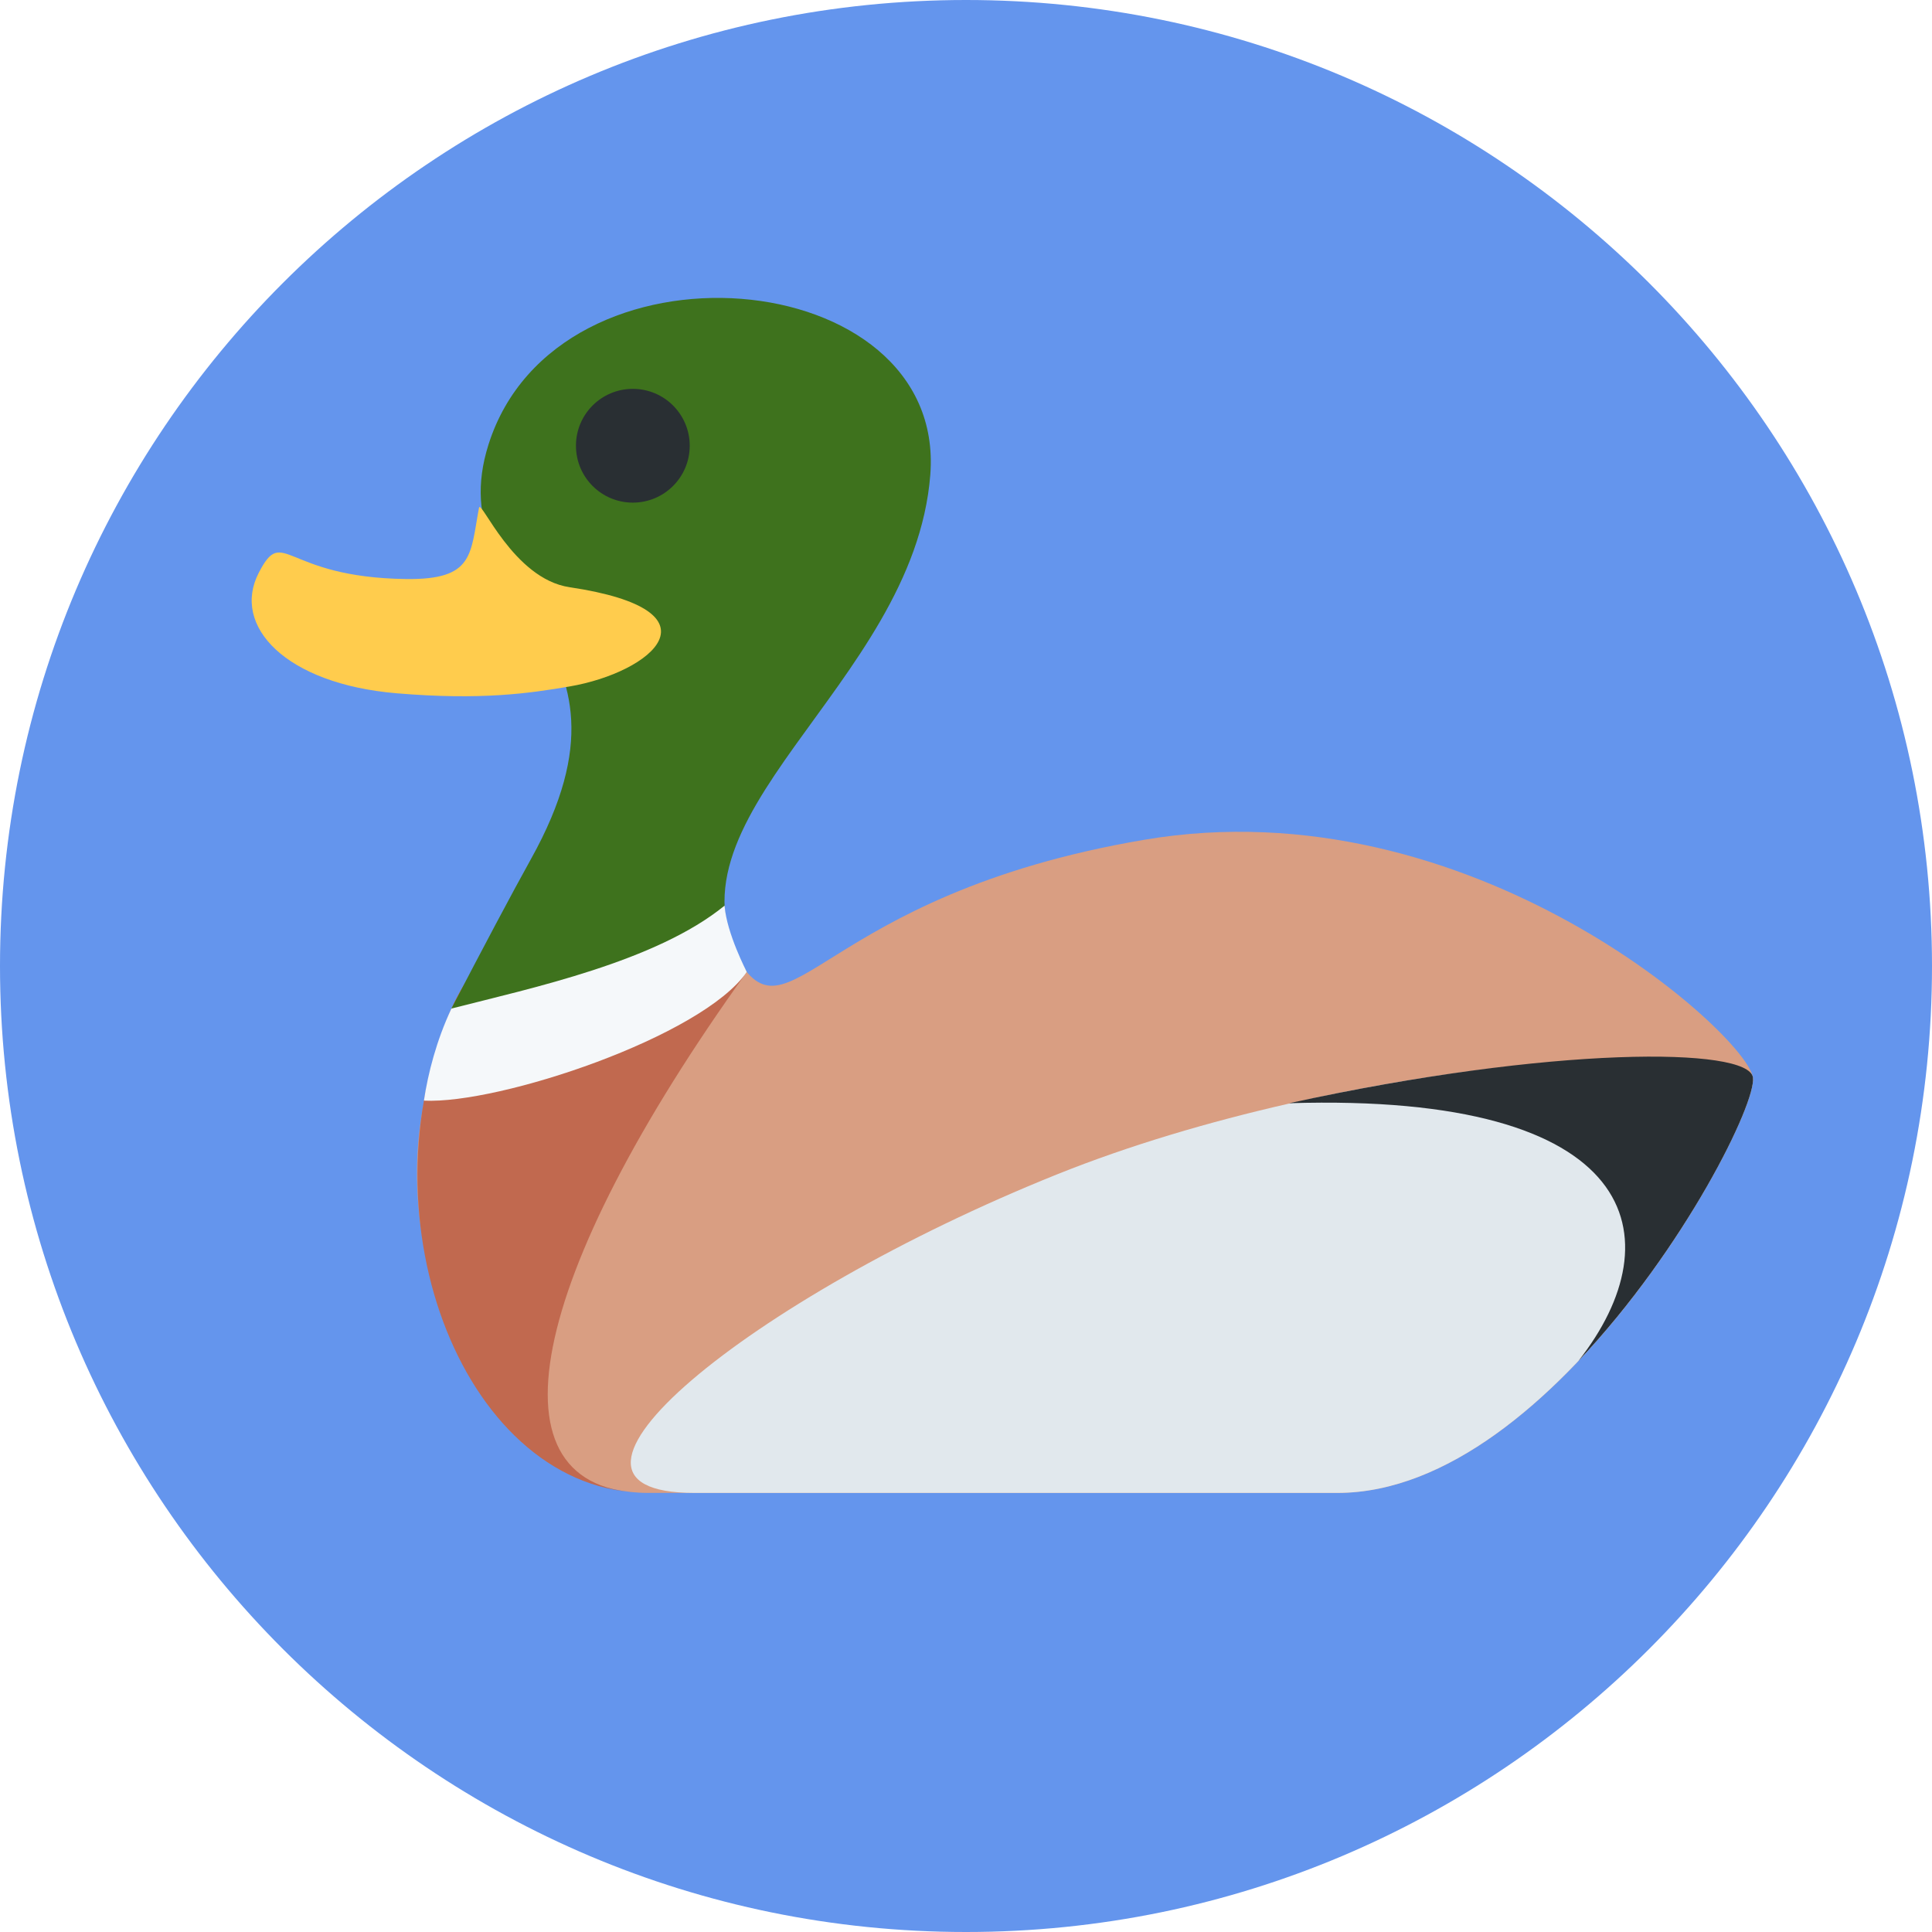
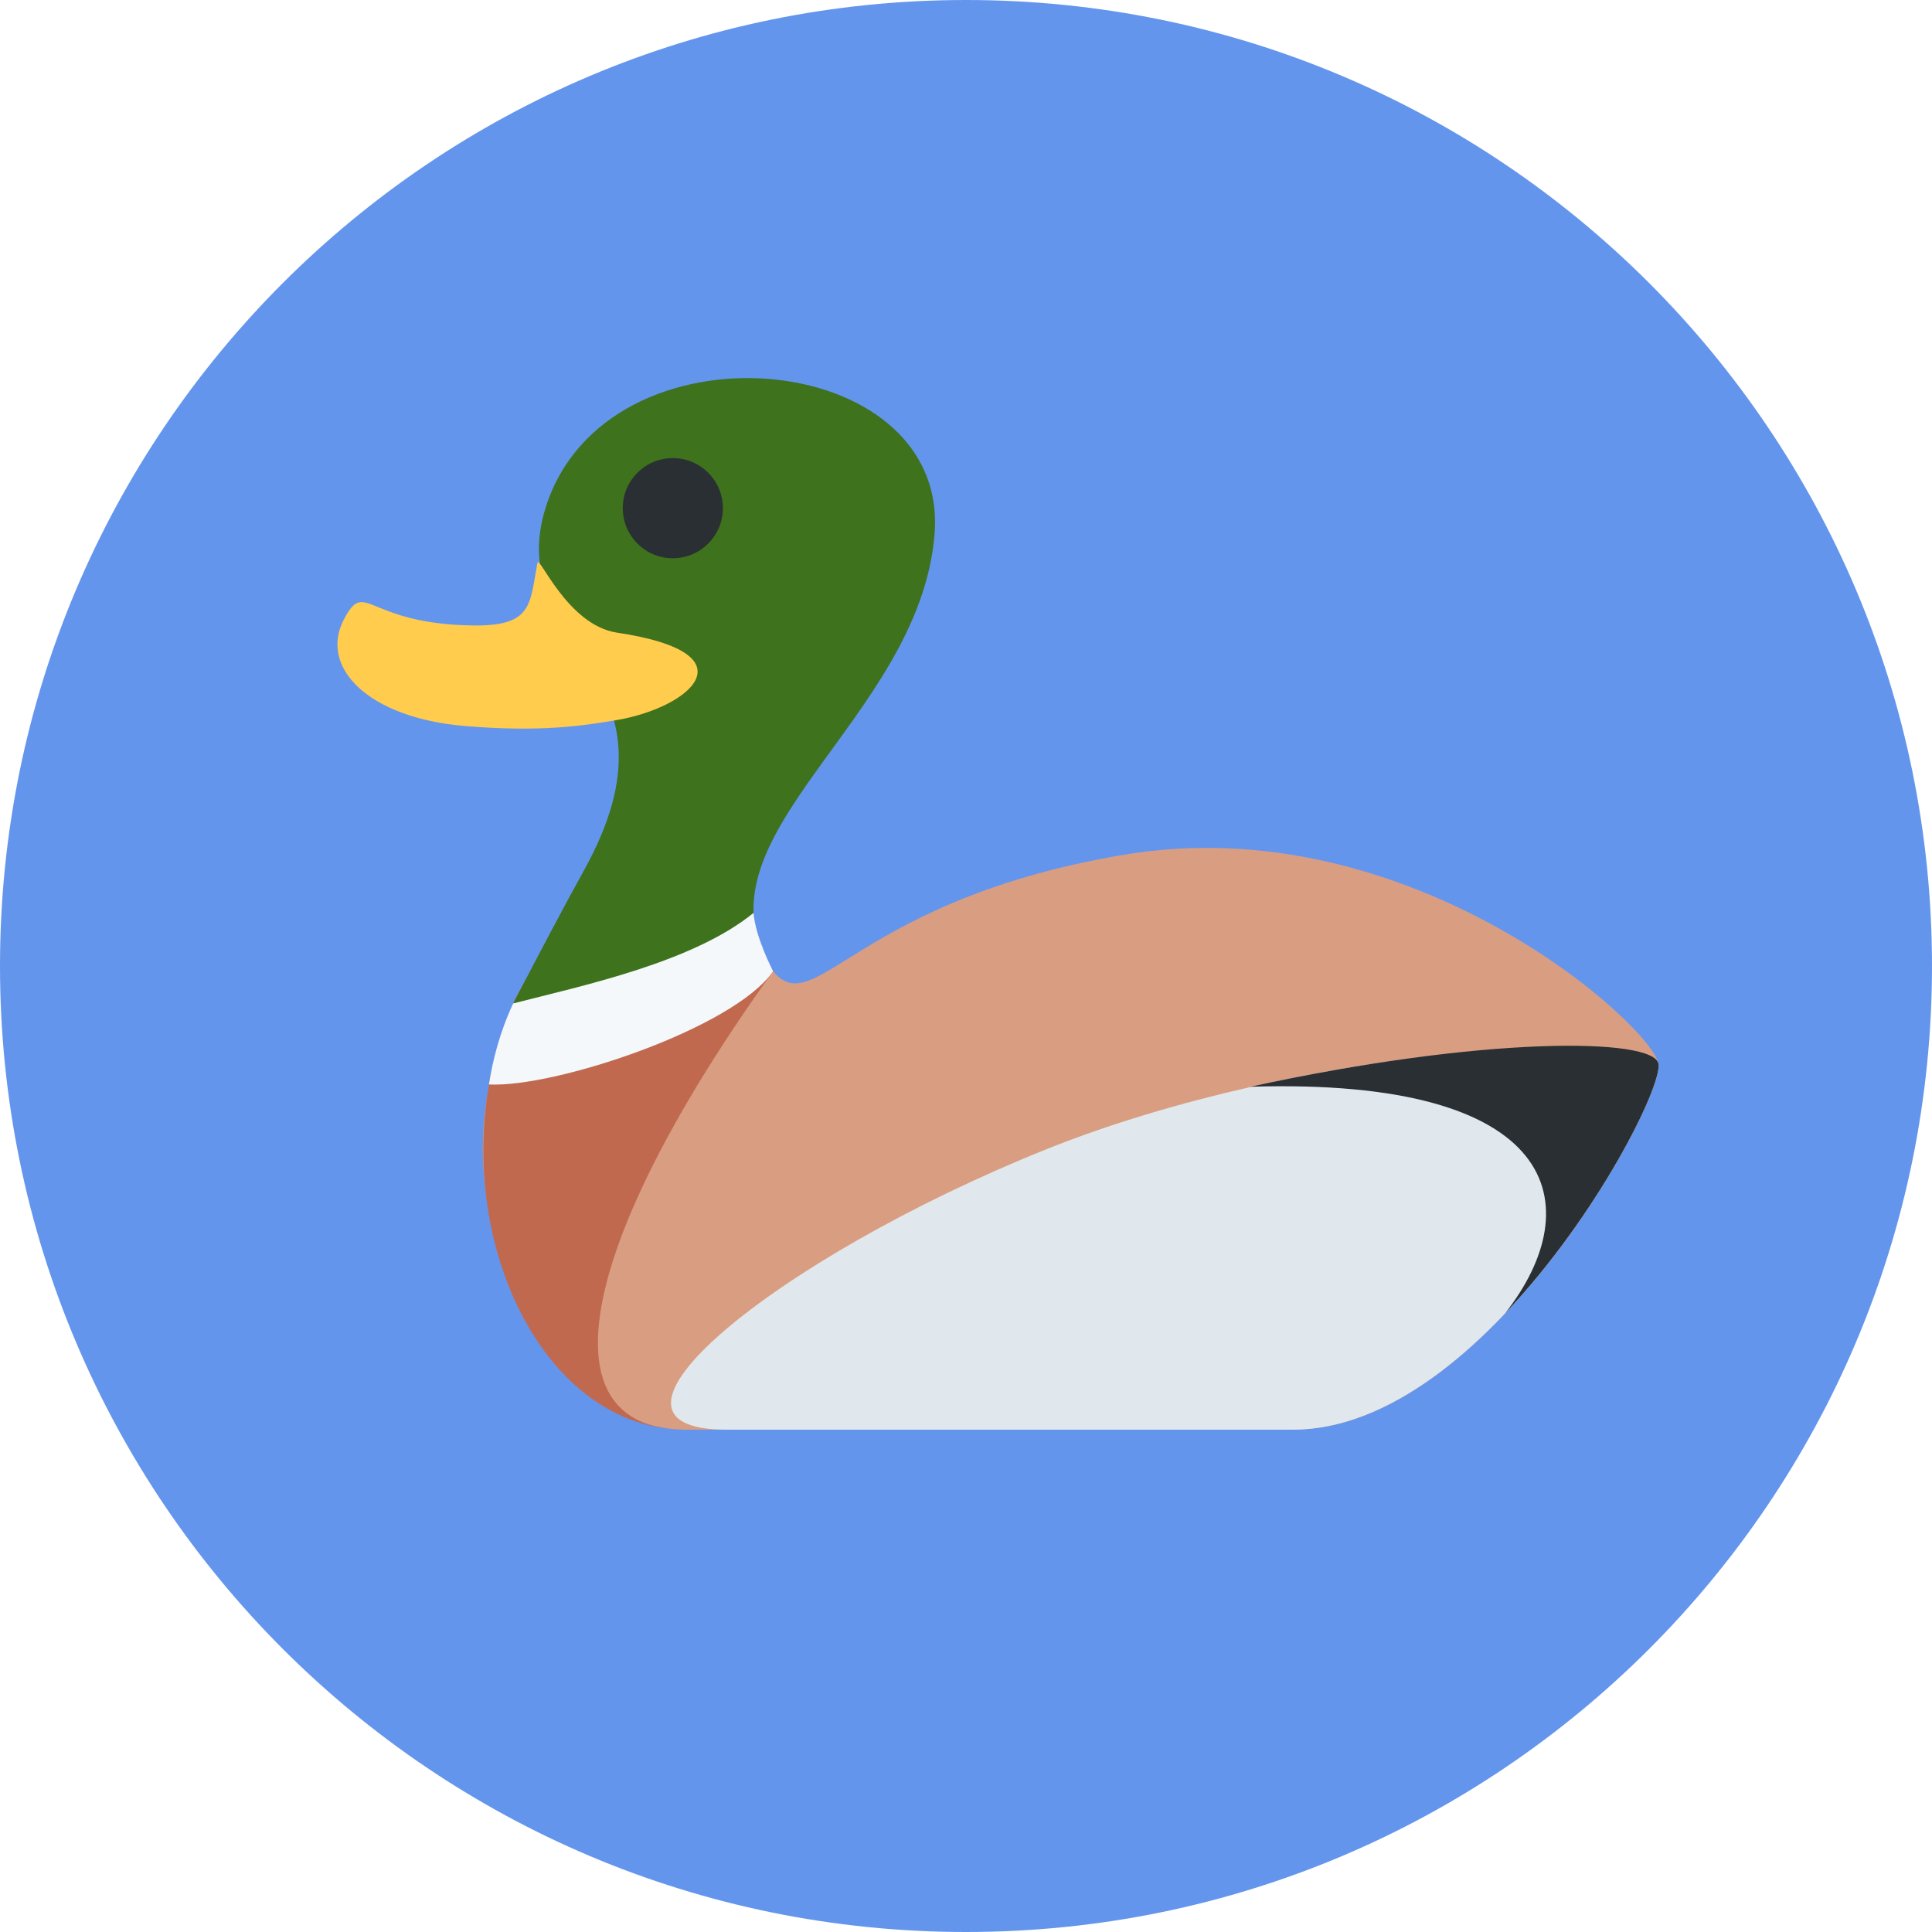
- <svg xmlns="http://www.w3.org/2000/svg" viewBox="-4 -4 44 44">
-   <circle fill="cornflowerblue" cx="18" cy="18" r="22" />
+ <svg xmlns="http://www.w3.org/2000/svg" viewBox="-7 -7 50 50">
+   <circle fill="cornflowerblue" cx="18" cy="18" r="25" />
  <path fill="#D99E82" d="M12.75 17.75c1.226 2.195 1.856-1.361 9.312-2.625s13.729 4.454 13.859 5.413c.132.958-4.447 9.462-9.462 9.462H10.75c-4.143 0-7.022-7.224-4-11.438 0 0 4.5-3.5 6-.812z" />
  <path fill="#C1694F" d="M13.008 18.136C8.02 25.073 6.969 30 10.75 30c-4.143 0-6.578-6.188-4.468-11.031.463-1.064 1.758-2.492 1.758-2.492l4.179-.008c.162.32.599 1.365.789 1.667z" />
  <path fill="#E1E8ED" d="M20.062 22.75c6.672-2.682 15.729-3.171 15.859-2.212.132.958-4.447 9.462-9.462 9.462H11.813c-4.143 0 1.232-4.429 8.249-7.25z" />
  <path fill="#292F33" d="M25.359 21.125c6-1.312 10.468-1.282 10.563-.587.079.578-1.559 3.907-3.973 6.454 2.204-2.804 1.42-6.113-6.59-5.867z" />
  <path fill="#3E721D" d="M7.125 6.125c1.562-4.938 10.44-4.143 10.062.688-.378 4.829-6.453 7.859-4.179 11.323-1.586 1.38-5.016.913-6.727.833.702-1.351 1.381-2.631 1.812-3.406 2.916-5.235-2.131-5.764-.968-9.438z" />
  <path fill="#FFCC4D" d="M1.893 9.045c.568-1.1.549.106 3.352.142 1.554.021 1.463-.56 1.664-1.621.041-.223.776 1.616 2.061 1.807 3.554.531 1.879 1.94 0 2.261-.901.154-2.01.318-3.938.155-2.519-.212-3.768-1.528-3.139-2.744z" />
  <path fill="#F5F8FA" d="M12.502 16.625c.044.625.506 1.511.506 1.511-1.016 1.474-5.643 3.017-7.354 2.93.096-.628.283-1.362.627-2.097 1.844-.471 4.661-1.071 6.221-2.344z" />
  <path fill="#292F33" d="M11.708 6.151c0 .716-.58 1.296-1.296 1.296s-1.295-.58-1.295-1.296c0-.716.579-1.295 1.295-1.295s1.296.58 1.296 1.295z" />
</svg>
